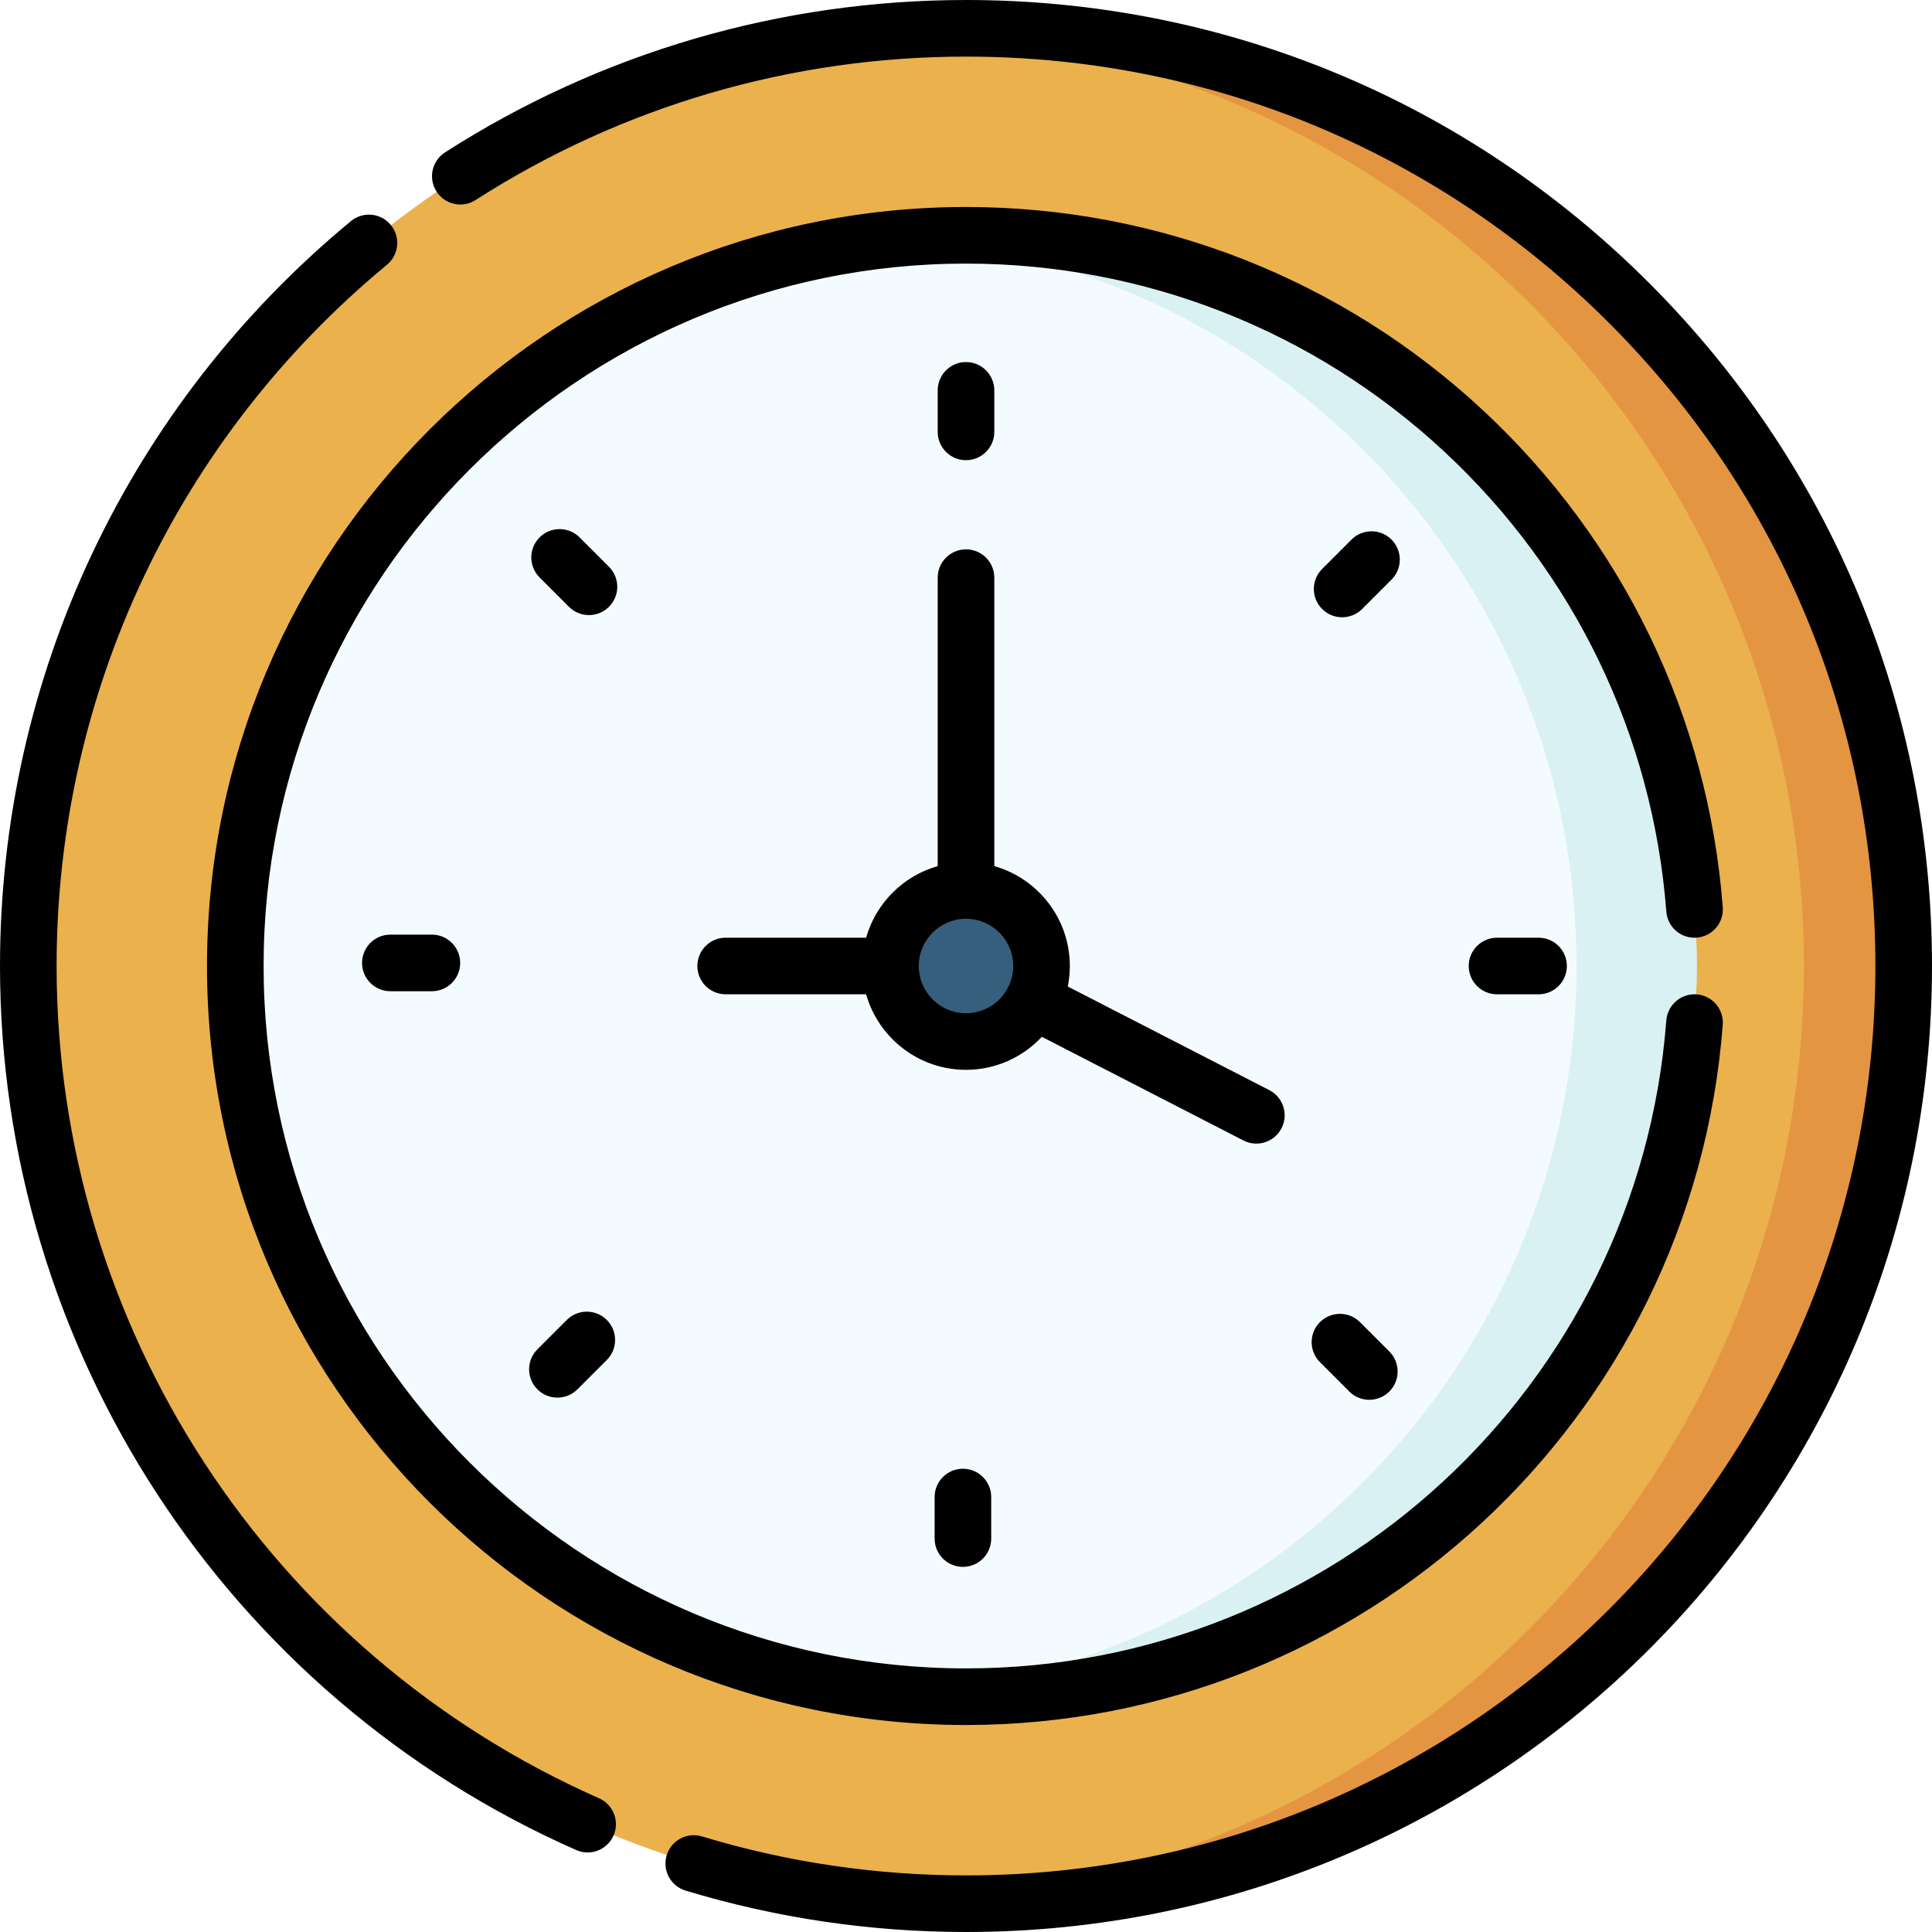
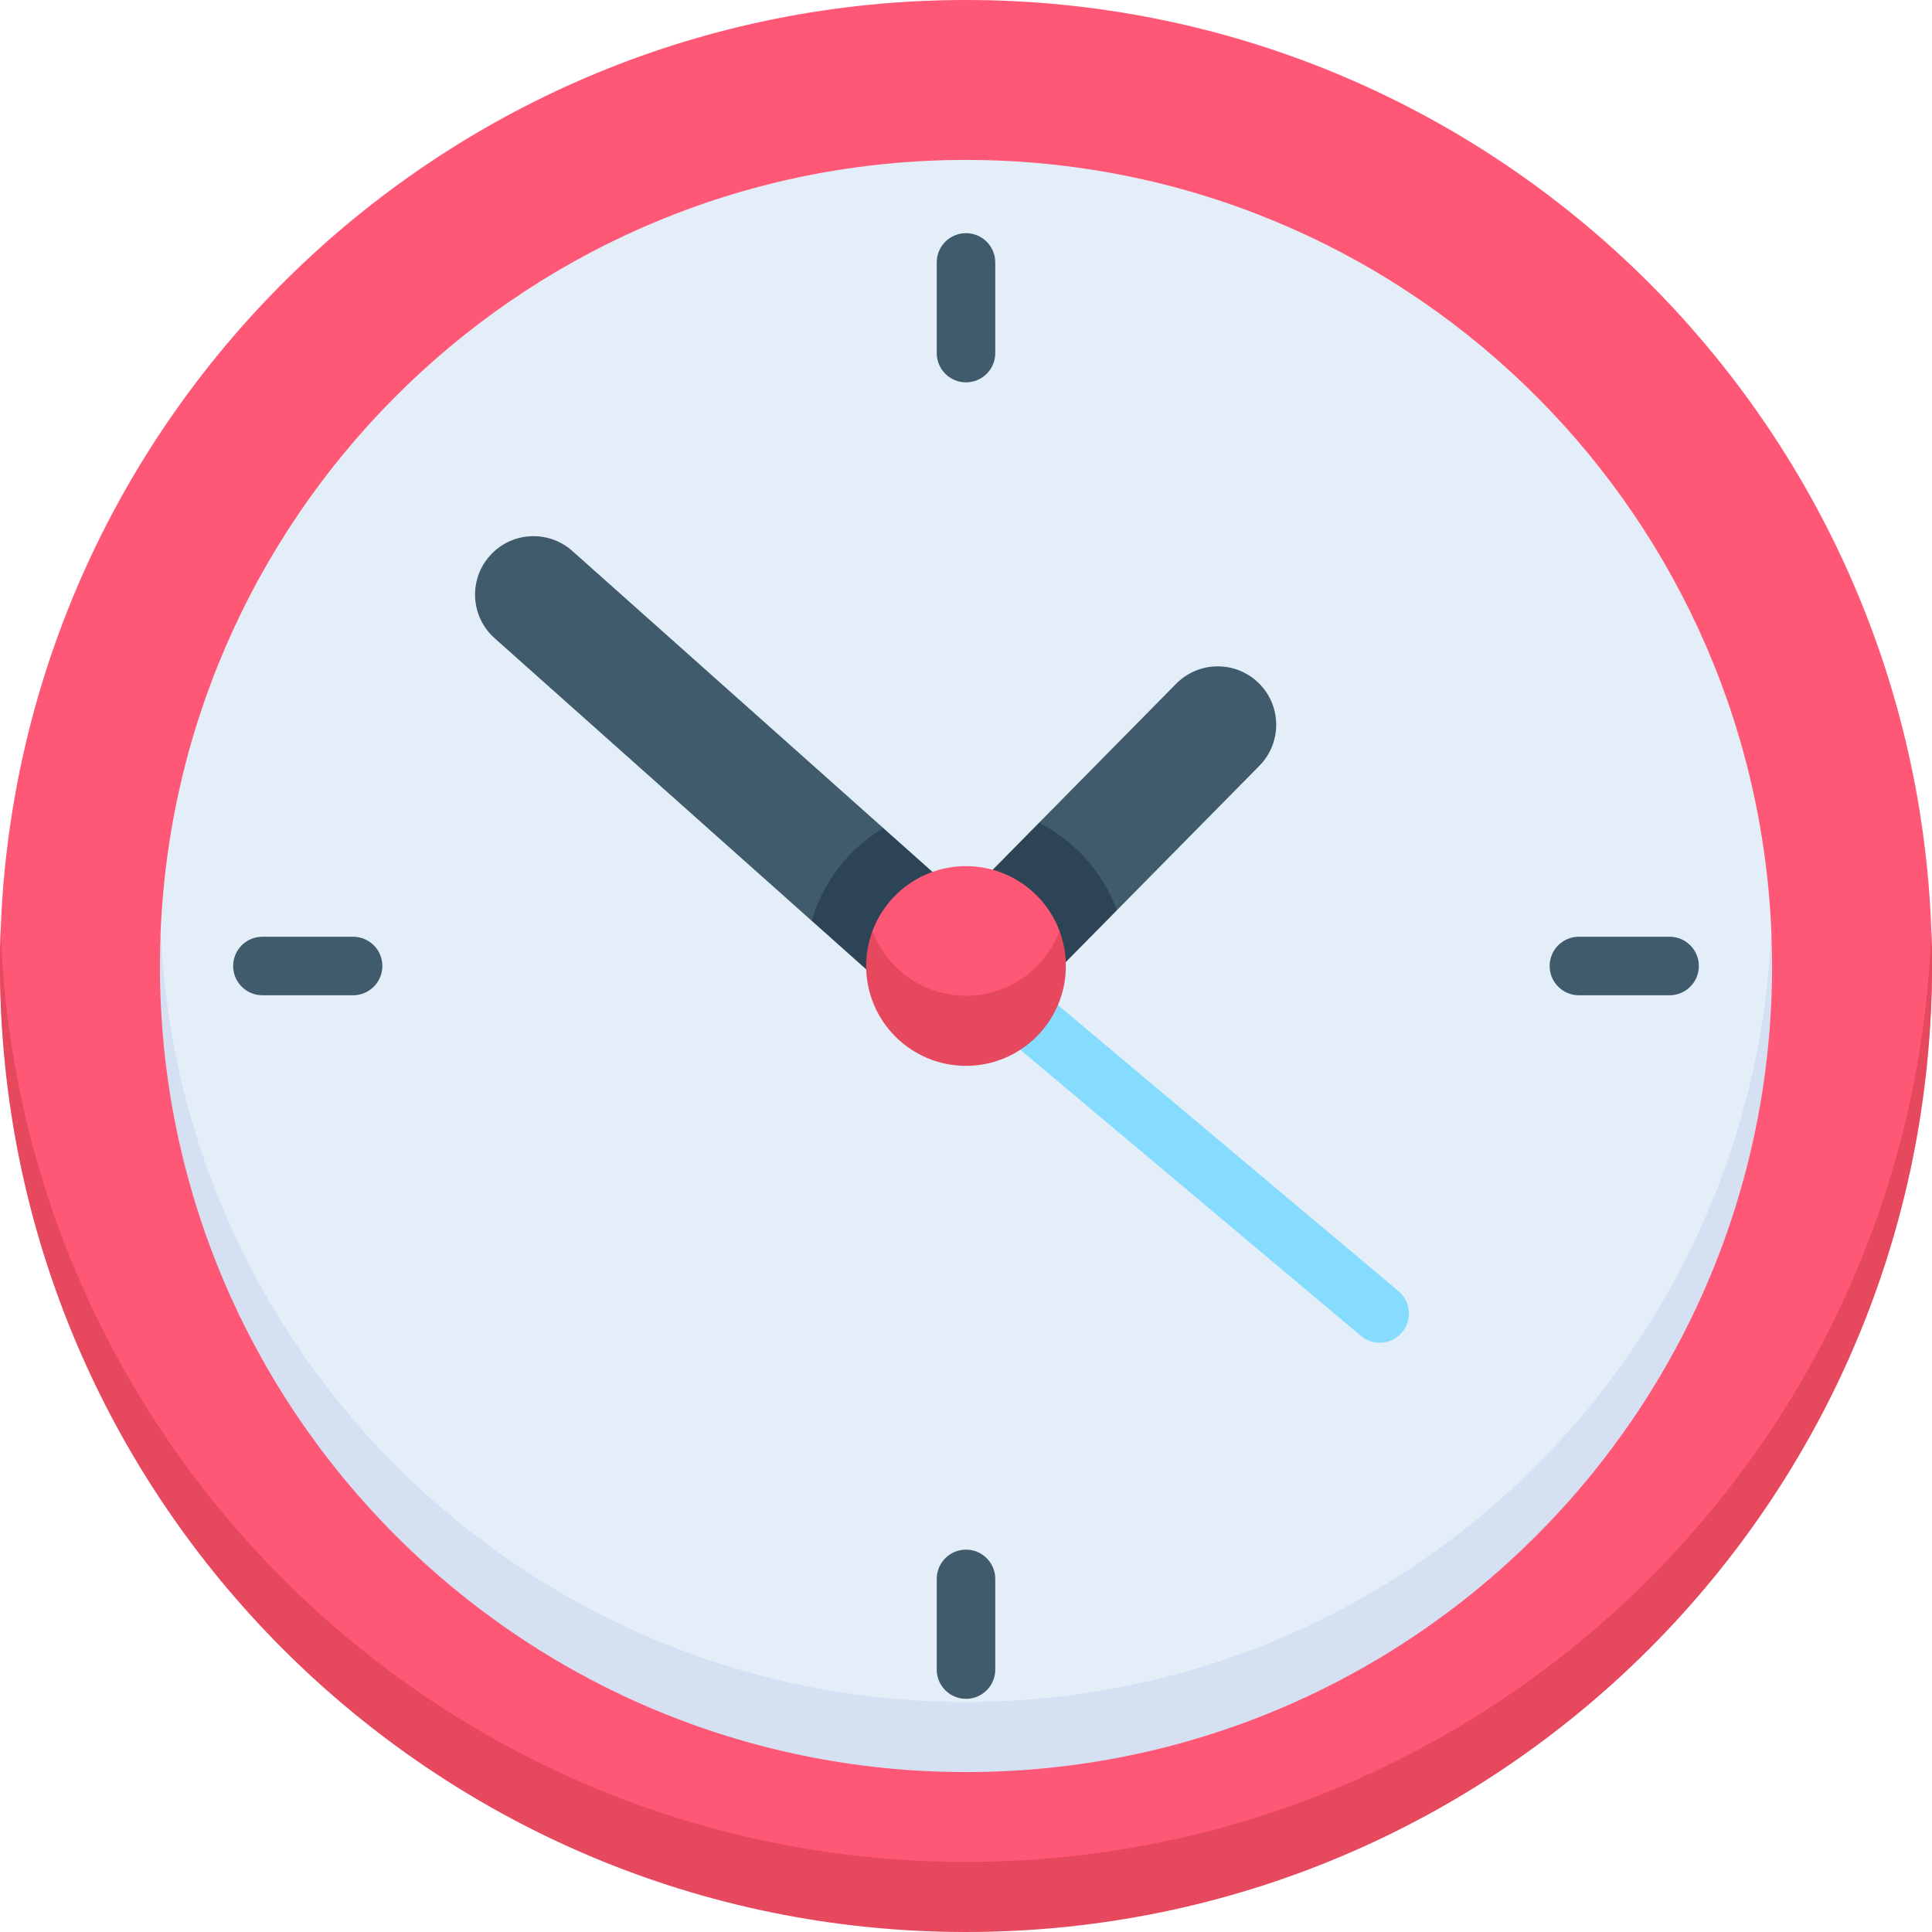
- <svg xmlns="http://www.w3.org/2000/svg" id="Capa_1" enable-background="new 0 0 512 512" height="512" viewBox="0 0 512 512" width="512">
+ <svg xmlns="http://www.w3.org/2000/svg" id="Layer_1" enable-background="new 0 0 512 512" height="512" viewBox="0 0 512 512" width="512">
  <g>
-     <circle cx="256" cy="256" fill="#eab14d" r="248.5" />
-     <path d="m256 7.5c-4.436 0-8.844.121-13.223.351 131.096 6.874 235.278 115.342 235.278 248.149s-104.182 241.276-235.277 248.149c4.379.23 8.786.351 13.223.351 137.243 0 248.5-111.257 248.5-248.5s-111.258-248.5-248.501-248.5z" fill="#e49542" />
-     <circle cx="256" cy="256" fill="#f4fbff" r="193.643" />
-     <path d="m256 62.357c-5.363 0-10.672.228-15.924.656 99.496 8.1 177.719 91.404 177.719 192.987s-78.223 184.887-177.719 192.987c5.253.428 10.562.656 15.924.656 106.946 0 193.643-86.697 193.643-193.643s-86.697-193.643-193.643-193.643z" fill="#daf1f4" />
-     <circle cx="256" cy="256" fill="#365e7d" r="20.018" />
    <g>
-       <path d="m256 121.957c4.142 0 7.5-3.358 7.5-7.5v-11.008c0-4.142-3.358-7.5-7.5-7.5s-7.5 3.358-7.5 7.5v11.008c0 4.142 3.358 7.5 7.5 7.5z" />
-       <path d="m368.767 142.996c-2.929-2.929-7.678-2.93-10.606 0l-7.784 7.783c-2.93 2.929-2.93 7.678-.001 10.607 1.465 1.464 3.384 2.197 5.304 2.197 1.919 0 3.839-.732 5.303-2.196l7.784-7.784c2.928-2.929 2.928-7.678 0-10.607z" />
-       <path d="m396.728 248.501c-4.143 0-7.5 3.358-7.5 7.5s3.357 7.5 7.5 7.5h11.008c4.143 0 7.5-3.357 7.5-7.5s-3.357-7.5-7.5-7.5z" />
-       <path d="m360.405 350.376c-2.93-2.928-7.678-2.928-10.607 0-2.929 2.93-2.929 7.678 0 10.607l7.783 7.783c1.465 1.464 3.385 2.196 5.304 2.196s3.839-.732 5.304-2.196c2.929-2.93 2.929-7.678 0-10.607z" />
-       <path d="m247.683 396.729v11.008c0 4.143 3.358 7.5 7.5 7.5s7.5-3.357 7.5-7.5v-11.008c0-4.143-3.357-7.5-7.5-7.5s-7.5 3.357-7.5 7.5z" />
-       <path d="m150.201 349.798-7.784 7.783c-2.929 2.929-2.929 7.678 0 10.606 1.464 1.465 3.384 2.197 5.303 2.197s3.839-.732 5.303-2.196l7.784-7.783c2.929-2.929 2.929-7.678 0-10.606-2.928-2.929-7.677-2.928-10.606-.001z" />
-       <path d="m103.448 247.684c-4.142 0-7.5 3.358-7.5 7.5 0 4.143 3.358 7.5 7.5 7.5h11.008c4.142 0 7.5-3.357 7.5-7.5 0-4.142-3.358-7.5-7.5-7.5z" />
-       <path d="m161.386 150.202-7.784-7.784c-2.93-2.929-7.677-2.928-10.607 0-2.929 2.929-2.928 7.678 0 10.607l7.784 7.783c1.465 1.465 3.384 2.197 5.303 2.197s3.839-.732 5.304-2.197c2.929-2.929 2.928-7.677 0-10.606z" />
-       <path d="m276.098 274.768 53.422 27.47c3.706 1.906 8.216.422 10.1-3.24 1.895-3.684.443-8.205-3.24-10.1l-53.404-27.461c.354-1.759.542-3.577.542-5.438 0-12.573-8.479-23.196-20.017-26.47v-76.447c0-4.142-3.358-7.5-7.5-7.5s-7.5 3.358-7.5 7.5v76.447c-9.152 2.597-16.373 9.818-18.97 18.97h-37.227c-4.142 0-7.5 3.358-7.5 7.5s3.358 7.5 7.5 7.5h37.227c3.274 11.538 13.897 20.018 26.47 20.018 7.924.001 15.072-3.37 20.097-8.749zm-20.098-6.25c-6.902 0-12.518-5.615-12.518-12.518 0-6.902 5.615-12.518 12.518-12.518 6.902 0 12.517 5.615 12.517 12.518.001 6.903-5.615 12.518-12.517 12.518z" />
-       <path d="m449.643 248.486c4.13-.316 7.222-3.92 6.906-8.051-3.859-50.393-26.432-97.172-63.562-131.721-37.324-34.73-85.973-53.857-136.987-53.857-110.91 0-201.143 90.232-201.143 201.143s90.233 201.143 201.143 201.143c104.896 0 192.524-80.806 200.548-185.576.315-4.13-2.775-7.734-6.906-8.051-4.113-.309-7.734 2.775-8.051 6.906-7.407 96.738-88.318 171.721-185.591 171.721-102.64 0-186.143-83.503-186.143-186.143s83.503-186.143 186.143-186.143c47.208 0 92.229 17.7 126.769 49.839 34.362 31.974 55.253 75.26 58.822 121.885.317 4.128 3.907 7.228 8.052 6.905z" />
-       <path d="m437.02 74.981c-48.352-48.353-112.639-74.981-181.02-74.981-49.143 0-96.883 13.964-138.061 40.384-3.486 2.237-4.499 6.876-2.262 10.363 2.237 3.485 6.875 4.498 10.363 2.262 38.755-24.866 83.695-38.009 129.96-38.009 64.374 0 124.894 25.068 170.413 70.587s70.587 106.039 70.587 170.413c0 133.193-107.788 241-241 241-23.803 0-47.345-3.476-69.972-10.329-3.965-1.202-8.152 1.038-9.352 5.004-1.201 3.964 1.039 8.15 5.003 9.352 24.039 7.281 49.044 10.973 74.321 10.973 141.484 0 256-114.497 256-256 0-68.38-26.629-132.667-74.98-181.019z" />
-       <path d="m158.756 476.559c-87.328-38.561-143.756-125.136-143.756-220.559 0-72.108 31.911-139.843 87.55-185.839 3.192-2.639 3.641-7.366 1.001-10.559-2.638-3.191-7.365-3.64-10.559-1.002-59.097 48.855-92.992 120.804-92.992 197.4 0 101.36 59.937 193.321 152.696 234.282.985.435 2.014.641 3.026.641 2.88 0 5.626-1.668 6.865-4.473 1.673-3.789-.042-8.217-3.831-9.891z" />
+       <path d="m512 256c0-3.11-.056-6.208-.165-9.291-4.891-137.081-117.56-246.709-255.835-246.709s-250.944 109.628-255.834 246.709c-.11 3.083-.166 6.181-.166 9.291 0 141.385 131.502 246.71 256 246.71 126.754 0 256-105.325 256-246.71z" fill="#ff5876" />
+       <path d="m256 493.419c-138.273 0-250.922-109.631-255.814-246.71-.111 3.086-.186 6.179-.186 9.291 0 141.385 114.615 256 256 256s256-114.615 256-256c0-3.112-.075-6.205-.185-9.29-4.893 137.079-117.542 246.709-255.815 246.709z" fill="#e6485d" />
+       <path d="m469.419 246.709c-4.864-113.667-98.554-204.327-213.419-204.327s-208.555 90.66-213.419 204.327c-.132 3.081-.001 209.321 213.419 209.321s213.551-206.24 213.419-209.321z" fill="#e4eef9" />
+       <path d="m256 451.037c-114.864 0-208.539-90.662-213.405-204.328-.132 3.082-.213 6.176-.213 9.29 0 117.978 95.64 213.618 213.618 213.618s213.618-95.639 213.618-213.617c0-3.114-.082-6.209-.213-9.29-4.866 113.666-98.541 204.327-213.405 204.327z" fill="#d5e0f2" />
+       <path d="m333.595 181.05c-6.089-6.005-15.893-5.938-21.897.15l-36.334 36.837 3.651 17.537 16.972 5.654 37.759-38.281c6.004-6.088 5.937-15.892-.151-21.897z" fill="#405b6c" />
+       <path d="m234.082 219.447-82.402-73.432c-6.385-5.69-16.172-5.126-21.861 1.259-5.689 6.384-5.126 16.172 1.259 21.861l84.025 74.878 17.509-5.84z" fill="#405b6c" />
+       <path d="m365.636 355.837c-1.758 0-3.524-.595-4.976-1.814l-98.073-82.378c-3.273-2.75-3.699-7.634-.949-10.907 2.75-3.275 7.633-3.7 10.908-.949l98.073 82.379c3.273 2.75 3.699 7.634.949 10.907-1.531 1.823-3.724 2.762-5.932 2.762z" fill="#86dcff" />
+       <path d="m215.103 244.013 14.46 12.886 18.57-6.31-1.007-19.519-13.043-11.623c-9.075 5.453-15.944 14.19-18.98 24.566z" fill="#2d4456" />
+       <path d="m275.363 218.038-12.294 12.464v24.466h19.366l13.552-13.739c-3.724-10.076-11.151-18.349-20.624-23.191z" fill="#2d4456" />
+       <path d="m280.783 246.708c-3.762-10.03-13.439-17.169-24.783-17.169s-21.021 7.139-24.783 17.169c-1.084 2.891-.072 26.462 24.783 26.462s25.867-23.571 24.783-26.462z" fill="#ff5876" />
+       <path d="m256 263.88c-11.344 0-21.017-7.14-24.779-17.17-1.085 2.891-1.682 6.02-1.682 9.29 0 14.614 11.847 26.46 26.46 26.46 14.614 0 26.46-11.847 26.46-26.46 0-3.27-.597-6.399-1.681-9.29-3.761 10.029-13.434 17.17-24.778 17.17z" fill="#e6485d" />
+     </g>
+     <g fill="#405b6c">
+       <path d="m263.757 93.573v-24.027c0-4.284-3.473-7.757-7.757-7.757s-7.757 3.473-7.757 7.757v24.027c0 4.284 3.472 7.757 7.757 7.757s7.757-3.473 7.757-7.757z" />
+       <path d="m248.243 418.427v24.027c0 4.284 3.472 7.757 7.757 7.757s7.757-3.473 7.757-7.757v-24.027c0-4.284-3.473-7.757-7.757-7.757s-7.757 3.473-7.757 7.757z" />
+       <path d="m442.454 263.757c4.285 0 7.757-3.473 7.757-7.757s-3.473-7.757-7.757-7.757h-24.027c-4.284 0-7.757 3.473-7.757 7.757s3.473 7.757 7.757 7.757z" />
+       <path d="m69.546 248.243c-4.285 0-7.757 3.473-7.757 7.757s3.472 7.757 7.757 7.757h24.027c4.285 0 7.757-3.473 7.757-7.757s-3.473-7.757-7.757-7.757z" />
    </g>
  </g>
</svg>
